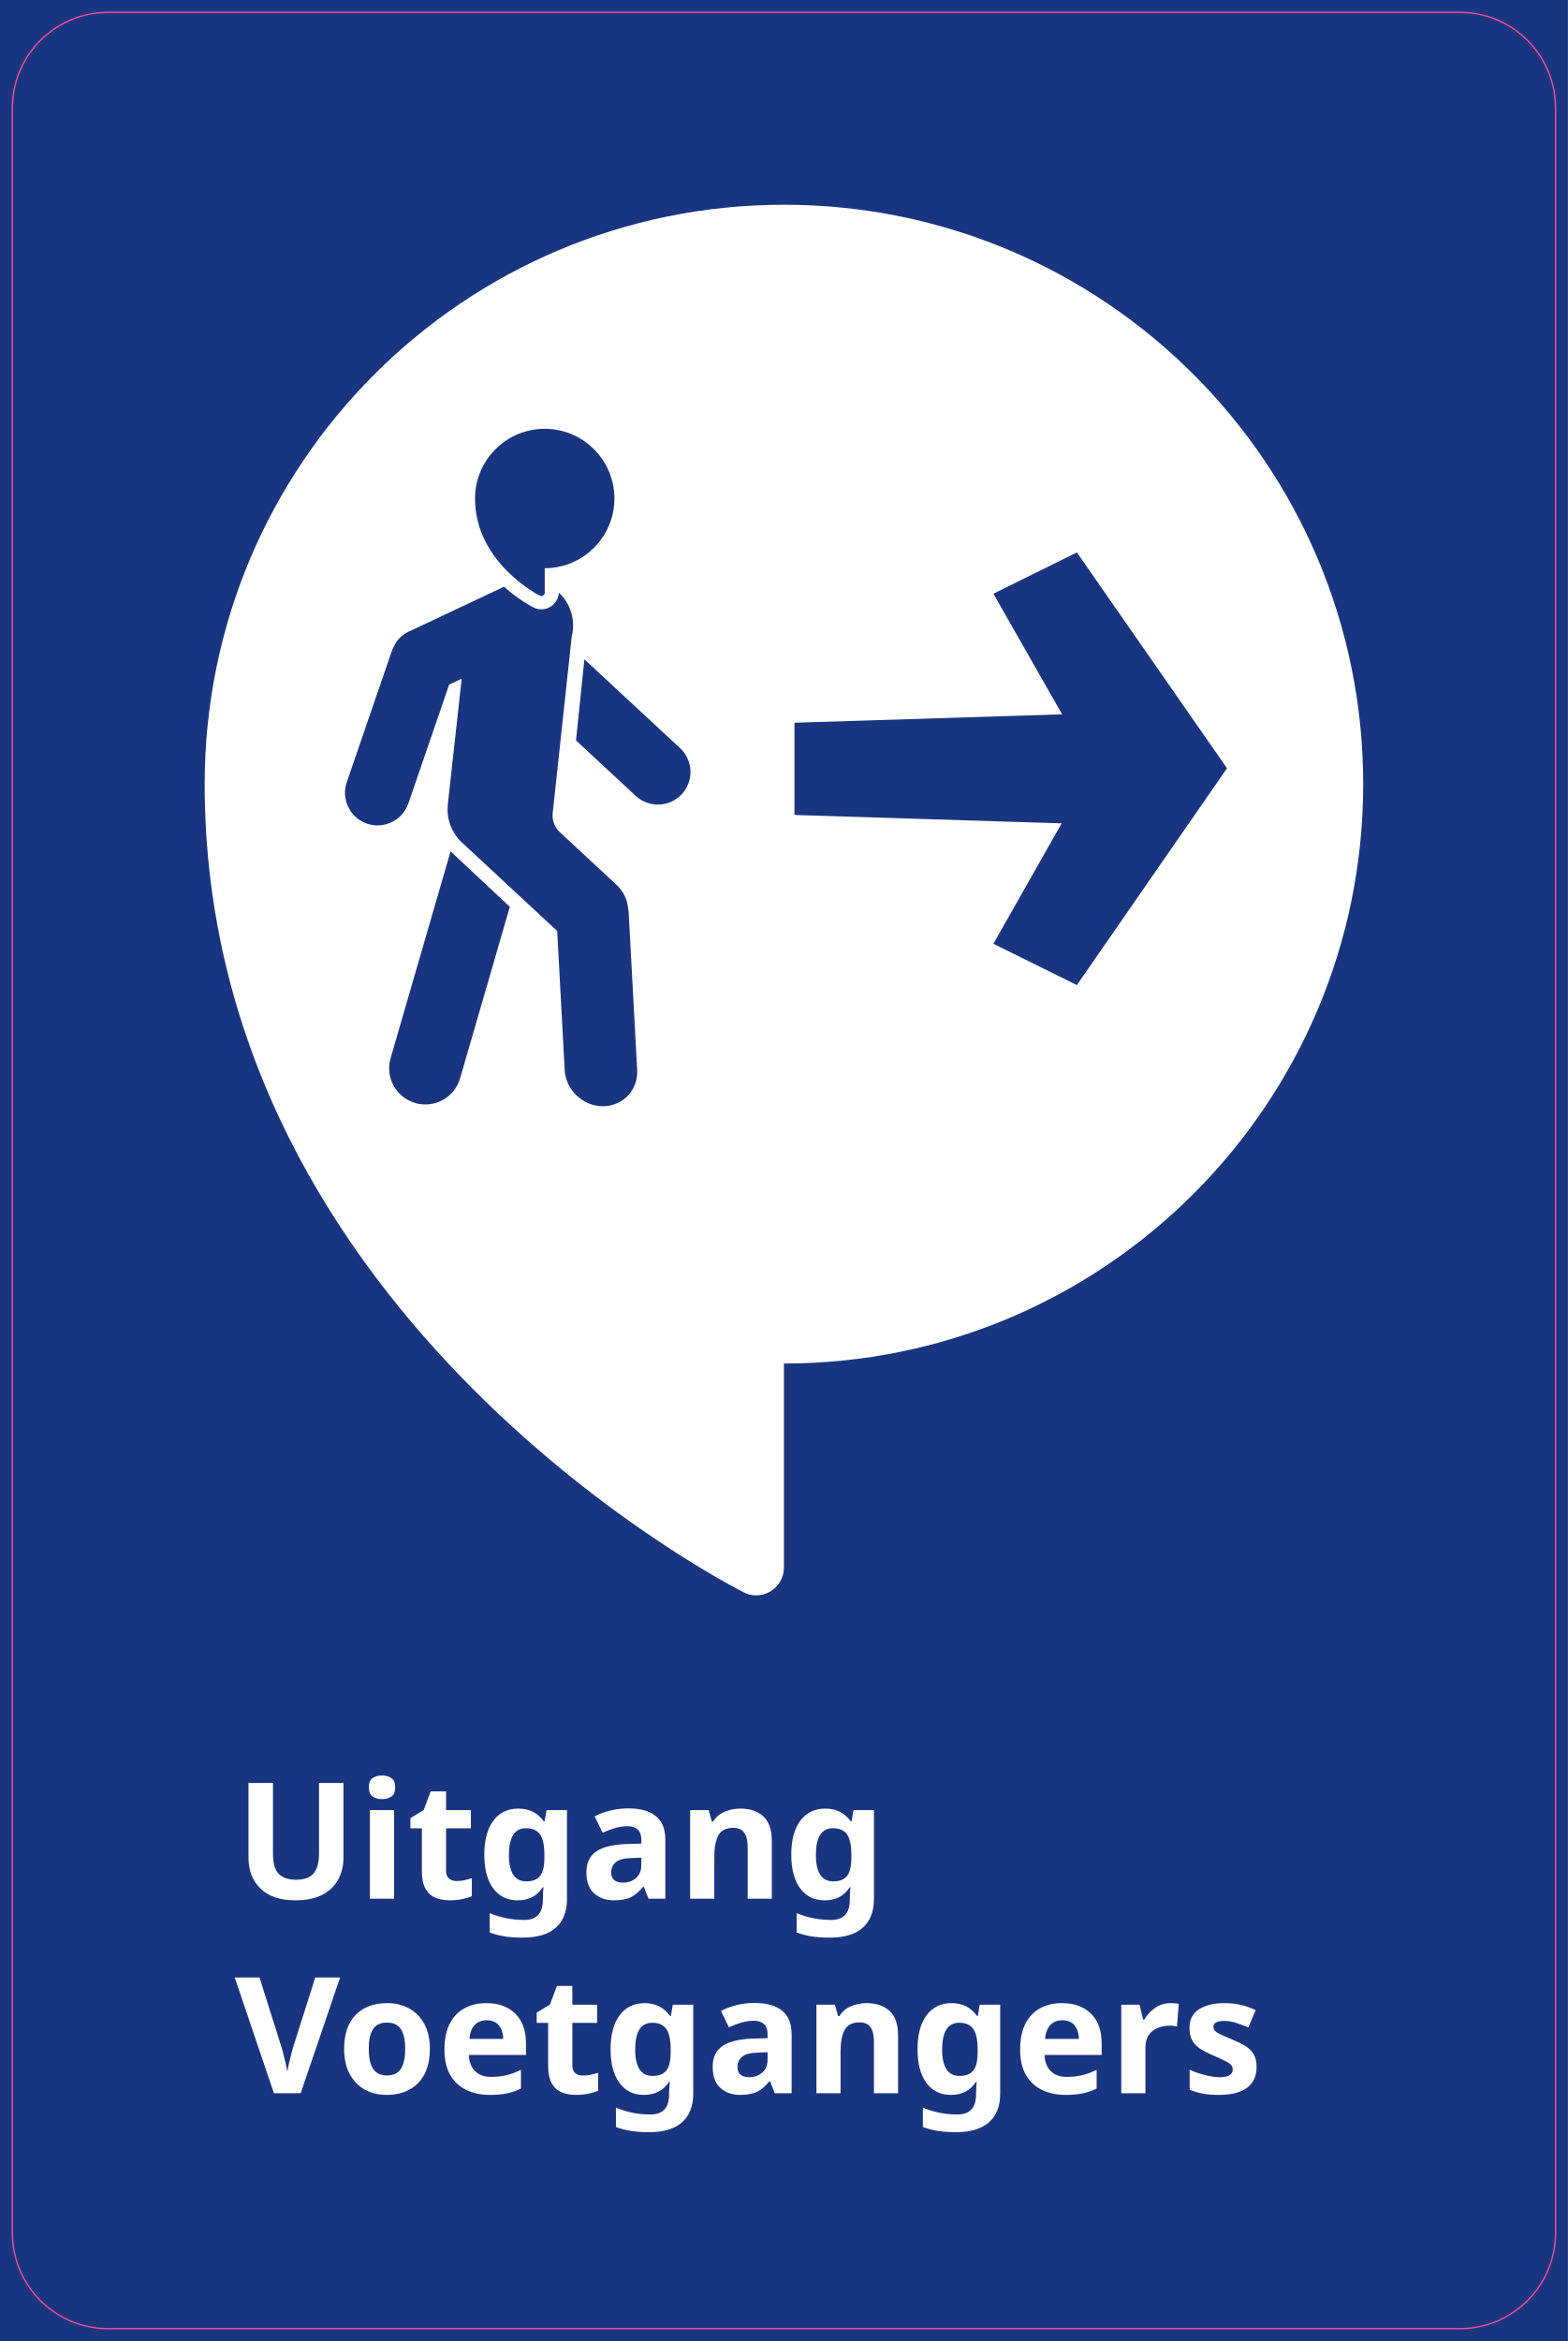
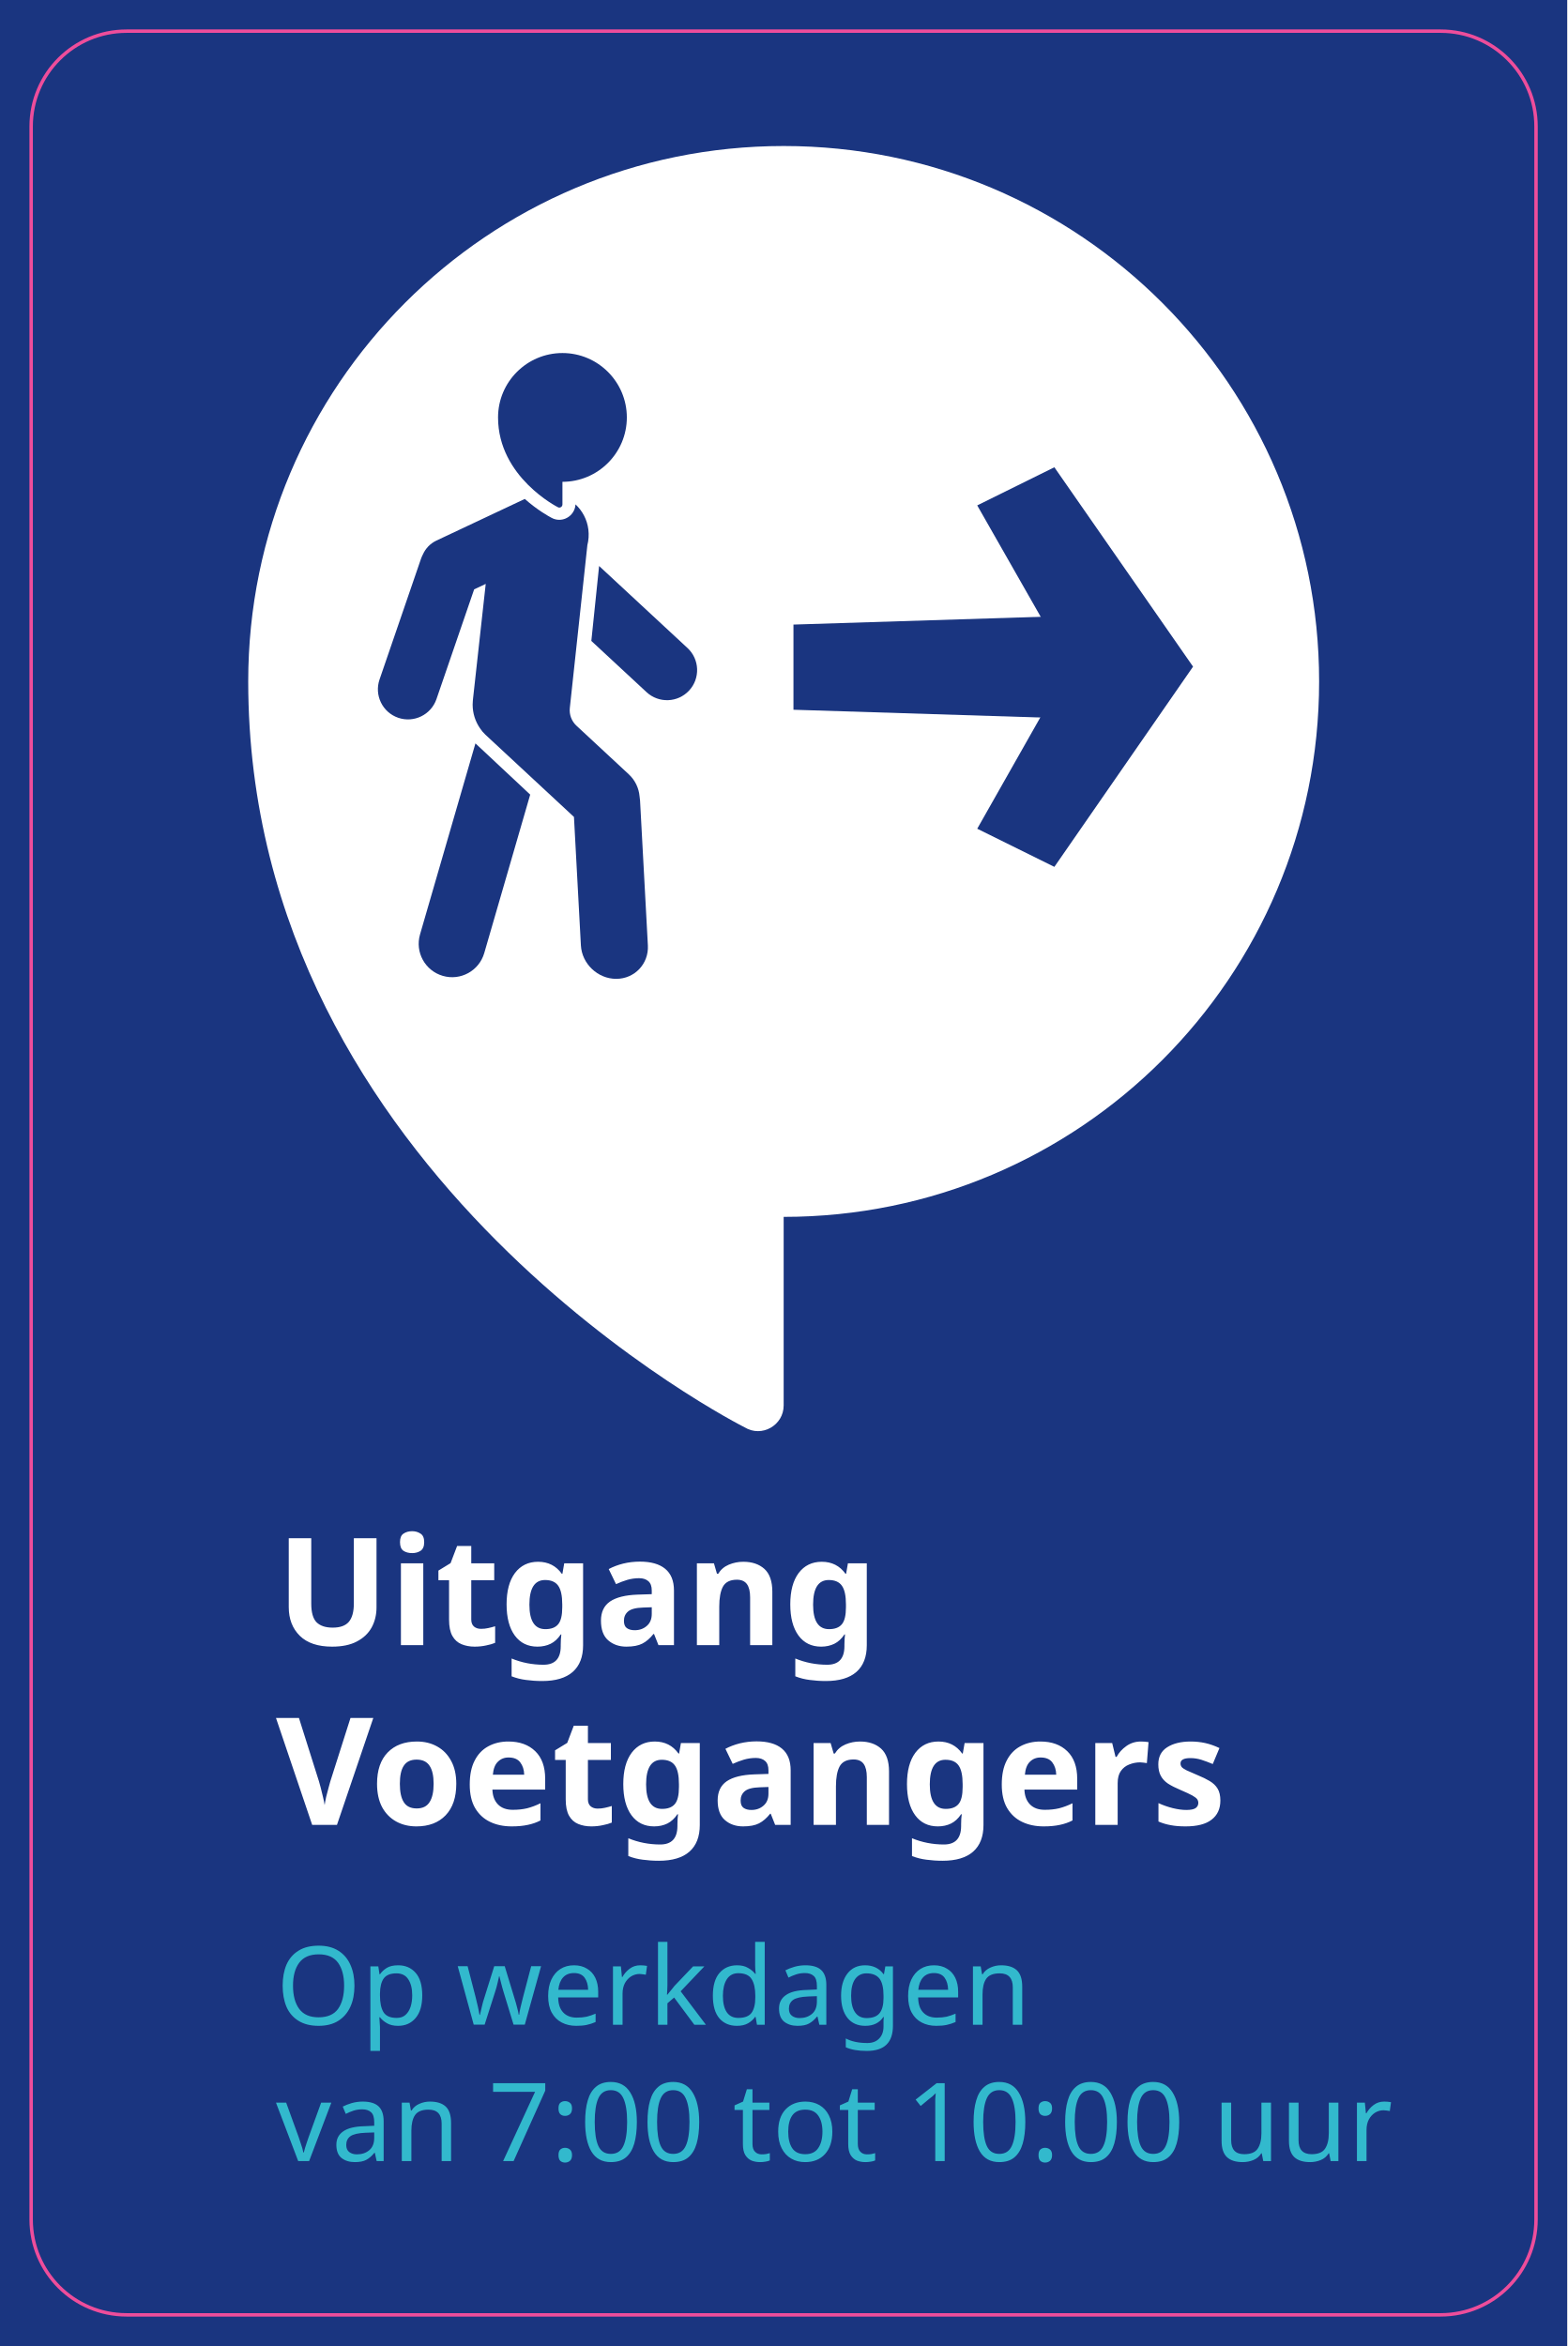
- <svg xmlns="http://www.w3.org/2000/svg" width="406mm" height="606mm" viewBox="0 0 406 606">
+ <svg xmlns="http://www.w3.org/2000/svg" width="161mm" height="241mm" viewBox="0 0 161 241">
  <g id="py-app-sign-kolom-looproute-rechts-template">
-     <rect x="0" y="0" width="406" height="606" fill="#1A3580" id="bleed-background" data-variable="background-colour" />
+     <rect x="0" y="0" width="161" height="241" fill="#1A3580" id="bleed-background" data-variable="background-colour" />
    <g id="py-atom-shape-bubble-solid">
-       <g data-element="py-atom-shape-bubble-solid" transform="translate(53 53) scale(8.333 8.333)">
+       <g data-element="py-atom-shape-bubble-solid" transform="translate(25.5 15) scale(3.056 3.056)">
        <path d="M18 0C8.059 0 0 8.058 0 17.998C0 34.701 16.691 43.073 16.691 43.073C17.264 43.423 18 43.006 18 42.335L18 35.997C27.941 35.997 36 27.939 36 17.998C36 8.058 27.941 0 18 0" fill="#FFFFFF" />
      </g>
    </g>
    <g id="py-atom-figure-walk">
-       <g data-element="py-atom-figure-walk" transform="translate(88.278 111) scale(3.448 3.448)">
+       <g data-element="py-atom-figure-walk" transform="translate(38.435 36.267) scale(1.264 1.264)">
        <path d="M21.613 36.368C21.607 36.253 21.593 36.14 21.573 36.029C21.515 35.366 21.22 34.722 20.694 34.234L16.443 30.286C16.047 29.918 15.847 29.385 15.905 28.847L17.331 15.615C17.434 15.214 17.466 14.785 17.412 14.342C17.314 13.541 16.93 12.826 16.367 12.299C16.33 12.997 15.752 13.553 15.046 13.553C14.819 13.553 14.599 13.494 14.403 13.382C14.202 13.277 13.274 12.769 12.246 11.858L5.064 15.241C4.556 15.481 4.18 15.886 3.967 16.361C3.905 16.476 3.852 16.597 3.808 16.724L0.439 26.534C0 27.812 0.68 29.204 1.958 29.643C3.236 30.081 4.628 29.401 5.067 28.123L8.129 19.206L9.07 18.763L8.035 28.128C8.035 28.128 8.007 28.422 8.007 28.572C8.007 29.28 8.224 29.937 8.595 30.481C8.719 30.675 8.87 30.856 9.047 31.021L16.242 37.702L16.805 48.143C16.886 49.638 18.177 50.861 19.674 50.861C21.171 50.861 22.329 49.638 22.249 48.143L21.613 36.368" fill="#1A3580" />
        <path d="M10.072 5.233C10.072 2.346 12.418 0 15.305 0C18.193 0 20.539 2.346 20.539 5.233C20.539 8.119 18.193 10.466 15.305 10.466L15.305 12.306C15.305 12.501 15.087 12.628 14.926 12.524C14.926 12.524 10.072 10.086 10.072 5.233" fill="#1A3580" />
        <path d="M25.47 23.974L18.285 17.307L17.654 23.397L22.141 27.56C23.132 28.479 24.68 28.422 25.599 27.431L25.599 27.431C26.518 26.441 26.46 24.893 25.47 23.974" fill="#1A3580" />
        <path d="M3.73 47.252C3.312 48.694 4.141 50.201 5.583 50.619C7.025 51.038 8.532 50.208 8.95 48.766L12.685 35.888L8.234 31.724L3.73 47.252" fill="#1A3580" />
      </g>
    </g>
    <g id="py-atom-arrow-up-plain" data-variable="arrow-direction">
-       <g data-element="py-atom-arrow-up-plain" transform="translate(205.722 142.999) rotate(90 56 56.001) scale(2.24 2.24)">
+       <g data-element="py-atom-arrow-up-plain" transform="translate(81.498 48) rotate(90 20.533 20.534) scale(0.821 0.821)">
        <path d="M19.683 50.001L18.319 6.661L31.705 6.661L30.341 50.001L19.683 50.001" fill="#1A3580" />
        <path d="M24.946 15.51L4.772 27.006L0 17.354L24.946 0L50 17.354L45.228 27.006L24.946 15.51" fill="#1A3580" />
      </g>
    </g>
    <g id="variables">
-       <text x="60.778" y="491.504" font-family="Ubuntu" font-size="41.967" font-weight="bold" fill="#FFFFFF" data-variable="caption-1" xml:space="preserve">Uitgang</text>
-       <text x="60.778" y="541.865" font-family="Ubuntu" font-size="41.967" font-weight="bold" fill="#FFFFFF" data-variable="caption-2" xml:space="preserve">Voetgangers</text>
+       <text x="28.352" y="169" font-family="Ubuntu" font-size="15.388" font-weight="bold" fill="#FFFFFF" data-variable="caption-1" xml:space="preserve">Uitgang</text>
+       <text x="28.352" y="187.466" font-family="Ubuntu" font-size="15.388" font-weight="bold" fill="#FFFFFF" data-variable="caption-2" xml:space="preserve">Voetgangers</text>
+       <text x="28.352" y="208" font-family="Ubuntu Medium" font-size="11.2" fill="#32B9CD" data-variable="when-1" xml:space="preserve">Op werkdagen</text>
+       <text x="28.352" y="222" font-family="Ubuntu Medium" font-size="11.2" fill="#32B9CD" data-variable="when-2" xml:space="preserve">van 7:00 tot 10:00 uur</text>
    </g>
    <g id="cut-contour" data-spot="ThruCut">
-       <rect x="3.2" y="3.2" width="399.6" height="599.6" fill="none" stroke="#EE4D9B" stroke-width="0.353" rx="24.8" ry="24.8" />
+       <rect x="3.2" y="3.2" width="154.6" height="234.6" fill="none" stroke="#EE4D9B" stroke-width="0.353" rx="9.8" ry="9.8" />
    </g>
    <g id="guides" visibility="hidden">
-       <rect x="3" y="3" width="400" height="600" fill="none" stroke="#00A0E0" stroke-width="0.2" />
+       <rect x="3" y="3" width="155" height="235" fill="none" stroke="#00A0E0" stroke-width="0.2" />
    </g>
  </g>
</svg>
